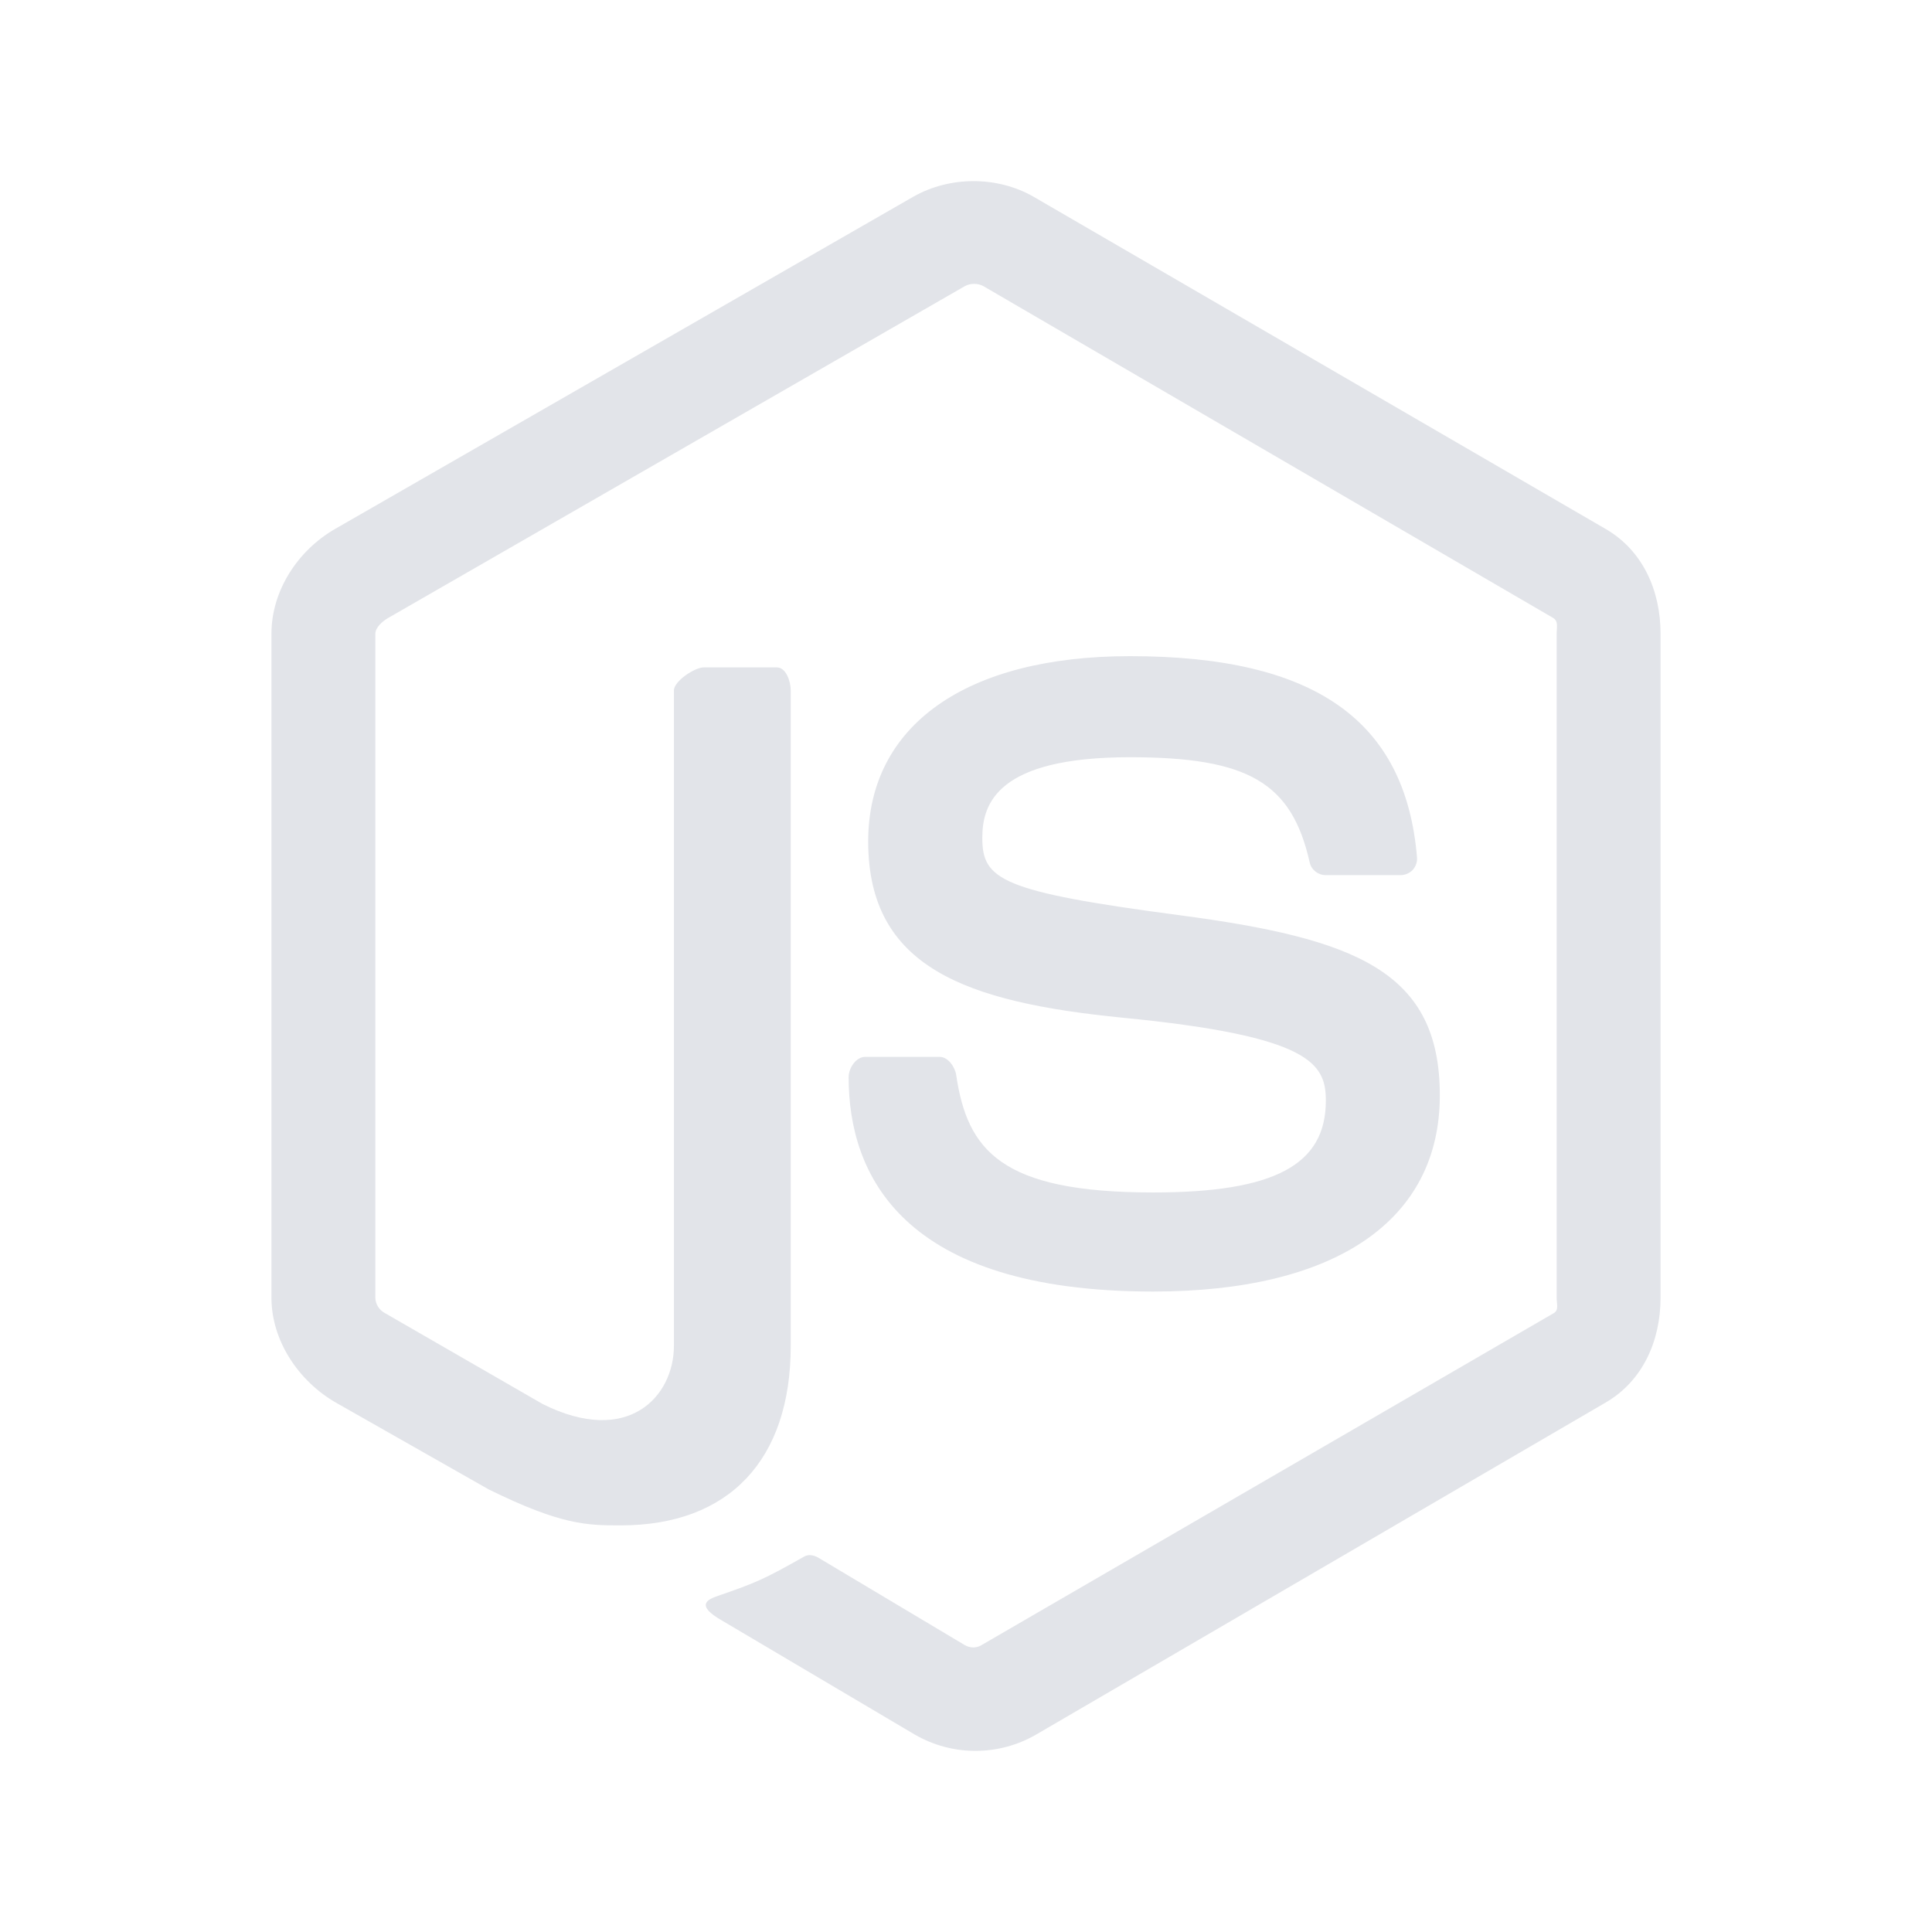
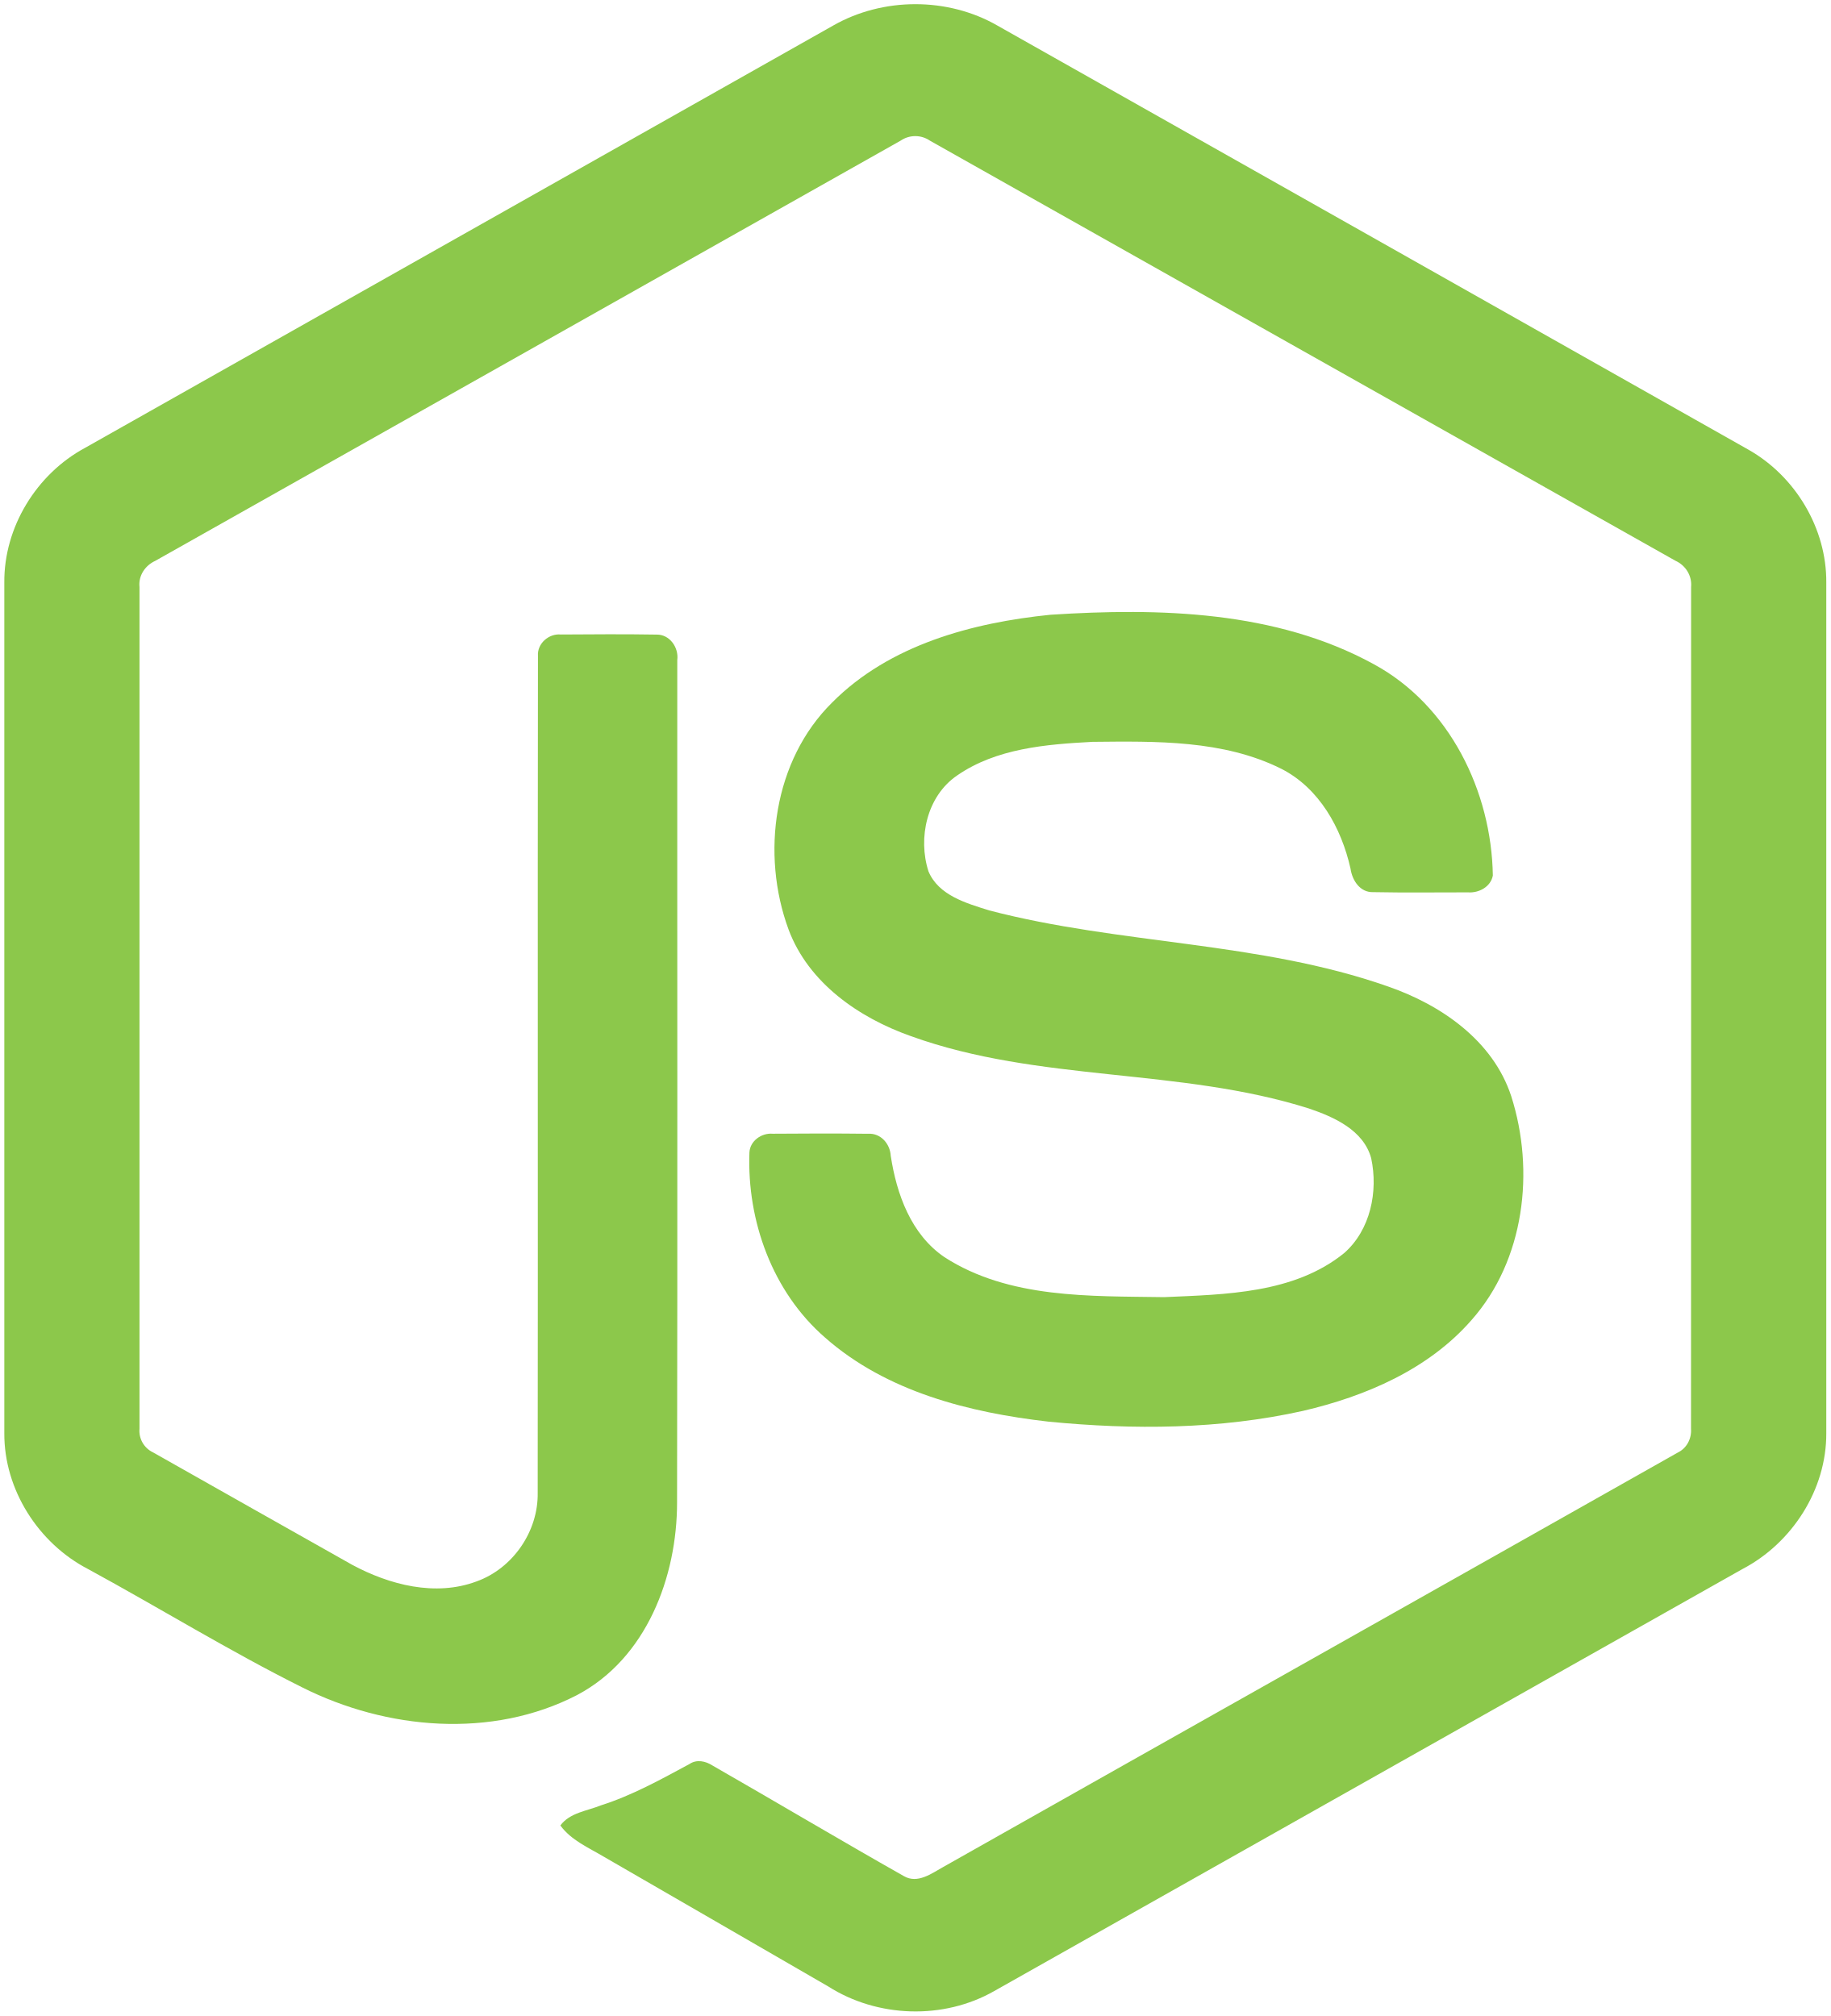
- <svg xmlns="http://www.w3.org/2000/svg" width="32" height="32" viewBox="0 0 32 32" fill="none">
-   <path d="M26.594 8.761L17.113 3.255C16.515 2.915 15.736 2.915 15.133 3.255L5.55 8.761C4.933 9.116 4.496 9.783 4.496 10.497V21.493C4.496 22.207 4.945 22.875 5.562 23.231L8.094 24.669C9.304 25.265 9.731 25.265 10.282 25.265C12.074 25.265 13.097 24.182 13.097 22.292V11.436C13.097 11.283 13.018 11.054 12.867 11.054H11.658C11.505 11.054 11.162 11.283 11.162 11.436V22.292C11.162 23.13 10.404 23.963 8.988 23.255L6.372 21.747C6.281 21.698 6.217 21.598 6.217 21.493V10.497C6.217 10.393 6.336 10.289 6.428 10.236L15.98 4.74C16.069 4.689 16.2 4.689 16.289 4.74L25.725 10.235C25.815 10.289 25.783 10.39 25.783 10.497V21.493C25.783 21.598 25.823 21.701 25.733 21.751L16.254 27.25C16.173 27.299 16.072 27.299 15.983 27.25L13.552 25.799C13.478 25.757 13.391 25.741 13.321 25.781C12.644 26.164 12.52 26.215 11.885 26.435C11.729 26.489 11.499 26.584 11.973 26.85L15.155 28.732C15.459 28.907 15.804 29 16.154 29C16.508 29 16.853 28.908 17.158 28.732L26.594 23.231C27.211 22.872 27.504 22.207 27.504 21.493V10.497C27.504 9.783 27.211 9.118 26.594 8.761ZM19.099 19.751C16.577 19.751 16.022 19.055 15.837 17.802C15.815 17.666 15.7 17.505 15.563 17.505H14.331C14.178 17.505 14.056 17.69 14.056 17.842C14.056 19.447 14.929 21.392 19.099 21.392C22.117 21.392 23.848 20.219 23.848 18.143C23.848 16.085 22.457 15.545 19.53 15.158C16.571 14.767 16.27 14.569 16.27 13.876C16.27 13.304 16.525 12.542 18.716 12.542C20.674 12.542 21.395 12.962 21.692 14.282C21.718 14.406 21.831 14.495 21.959 14.495H23.196C23.272 14.495 23.345 14.464 23.398 14.41C23.45 14.351 23.477 14.278 23.47 14.199C23.279 11.927 21.769 10.868 18.716 10.868C16 10.868 14.38 12.015 14.38 13.937C14.38 16.023 15.992 16.599 18.599 16.857C21.718 17.162 21.96 17.618 21.96 18.232C21.96 19.297 21.105 19.751 19.099 19.751Z" fill="#E2E4E9" />
+ <svg xmlns="http://www.w3.org/2000/svg" width="2270" height="2500" viewBox="0 0 256 282" preserveAspectRatio="xMinYMin meet">
+   <g fill="#8CC84B">
+     <path d="M116.504 3.58c6.962-3.985 16.03-4.003 22.986 0 34.995 19.774 70.001 39.517 104.99 59.303 6.581 3.707 10.983 11.031 10.916 18.614v118.968c.049 7.897-4.788 15.396-11.731 19.019-34.88 19.665-69.742 39.354-104.616 59.019-7.106 4.063-16.356 3.75-23.24-.646-10.457-6.062-20.932-12.094-31.39-18.15-2.137-1.274-4.546-2.288-6.055-4.36 1.334-1.798 3.719-2.022 5.657-2.807 4.365-1.388 8.374-3.616 12.384-5.778 1.014-.694 2.252-.428 3.224.193 8.942 5.127 17.805 10.403 26.777 15.481 1.914 1.105 3.852-.362 5.488-1.274 34.228-19.345 68.498-38.617 102.72-57.968 1.268-.61 1.969-1.956 1.866-3.345.024-39.245.006-78.497.012-117.742.145-1.576-.767-3.025-2.192-3.67-34.759-19.575-69.5-39.18-104.253-58.76a3.621 3.621 0 0 0-4.094-.006C91.2 39.257 56.465 58.88 21.712 78.454c-1.42.646-2.373 2.071-2.204 3.653.006 39.245 0 78.497 0 117.748a3.329 3.329 0 0 0 1.89 3.303c9.274 5.259 18.56 10.481 27.84 15.722 5.228 2.814 11.647 4.486 17.407 2.33 5.083-1.823 8.646-7.01 8.549-12.407.048-39.016-.024-78.038.036-117.048-.127-1.732 1.516-3.163 3.2-3 4.456-.03 8.918-.06 13.374.012 1.86-.042 3.14 1.823 2.91 3.568-.018 39.263.048 78.527-.03 117.79.012 10.464-4.287 21.85-13.966 26.97-11.924 6.177-26.662 4.867-38.442-1.056-10.198-5.09-19.93-11.097-29.947-16.55C5.368 215.886.555 208.357.604 200.466V81.497c-.073-7.74 4.504-15.197 11.29-18.85C46.768 42.966 81.636 23.27 116.504 3.58z" />
+     <path d="M146.928 85.99c15.21-.979 31.493-.58 45.18 6.913 10.597 5.742 16.472 17.793 16.659 29.566-.296 1.588-1.956 2.464-3.472 2.355-4.413-.006-8.827.06-13.24-.03-1.872.072-2.96-1.654-3.195-3.309-1.268-5.633-4.34-11.212-9.642-13.929-8.139-4.075-17.576-3.87-26.451-3.785-6.479.344-13.446.905-18.935 4.715-4.214 2.886-5.494 8.712-3.99 13.404 1.418 3.369 5.307 4.456 8.489 5.458 18.33 4.794 37.754 4.317 55.734 10.626 7.444 2.572 14.726 7.572 17.274 15.366 3.333 10.446 1.872 22.932-5.56 31.318-6.027 6.901-14.805 10.657-23.56 12.697-11.647 2.597-23.734 2.663-35.562 1.51-11.122-1.268-22.696-4.19-31.282-11.768-7.342-6.375-10.928-16.308-10.572-25.895.085-1.619 1.697-2.748 3.248-2.615 4.444-.036 8.888-.048 13.332.006 1.775-.127 3.091 1.407 3.182 3.08.82 5.367 2.837 11 7.517 14.182 9.032 5.827 20.365 5.428 30.707 5.591 8.568-.38 18.186-.495 25.178-6.158 3.689-3.23 4.782-8.634 3.785-13.283-1.08-3.925-5.186-5.754-8.712-6.95-18.095-5.724-37.736-3.647-55.656-10.12-7.275-2.571-14.31-7.432-17.105-14.906-3.9-10.578-2.113-23.662 6.098-31.765 8.006-8.06 19.563-11.164 30.551-12.275z" />
+   </g>
</svg>
